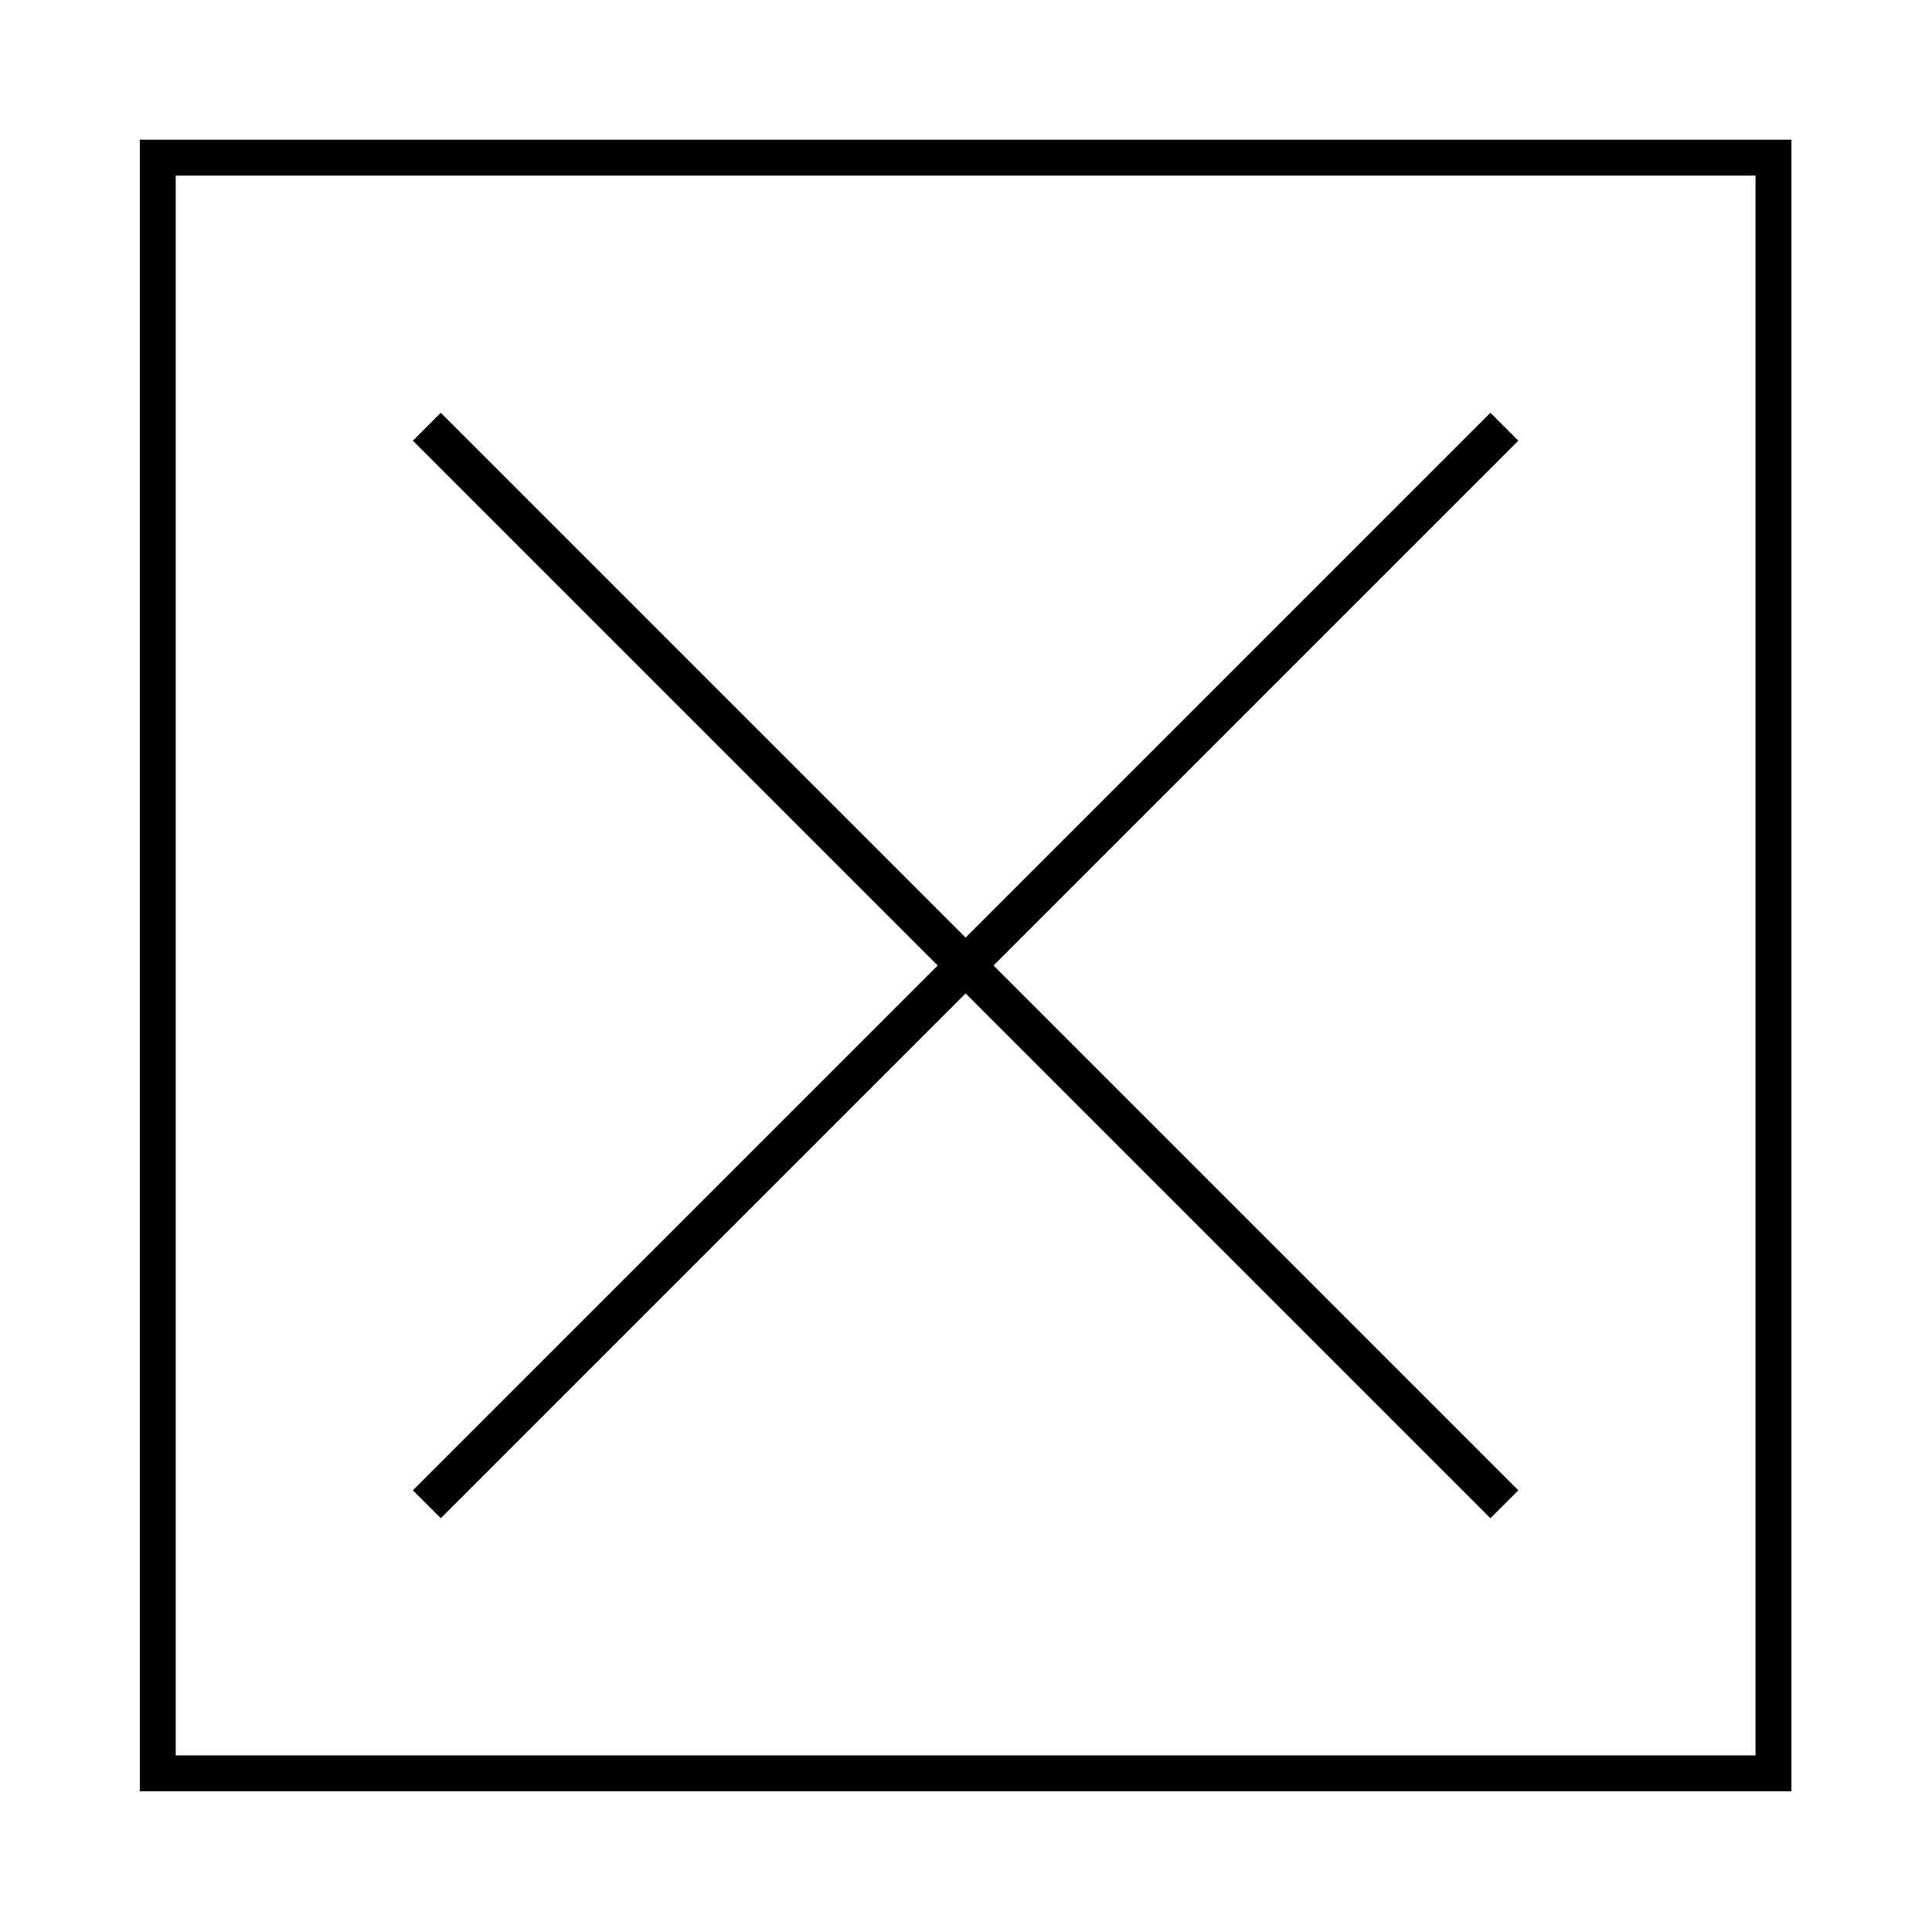
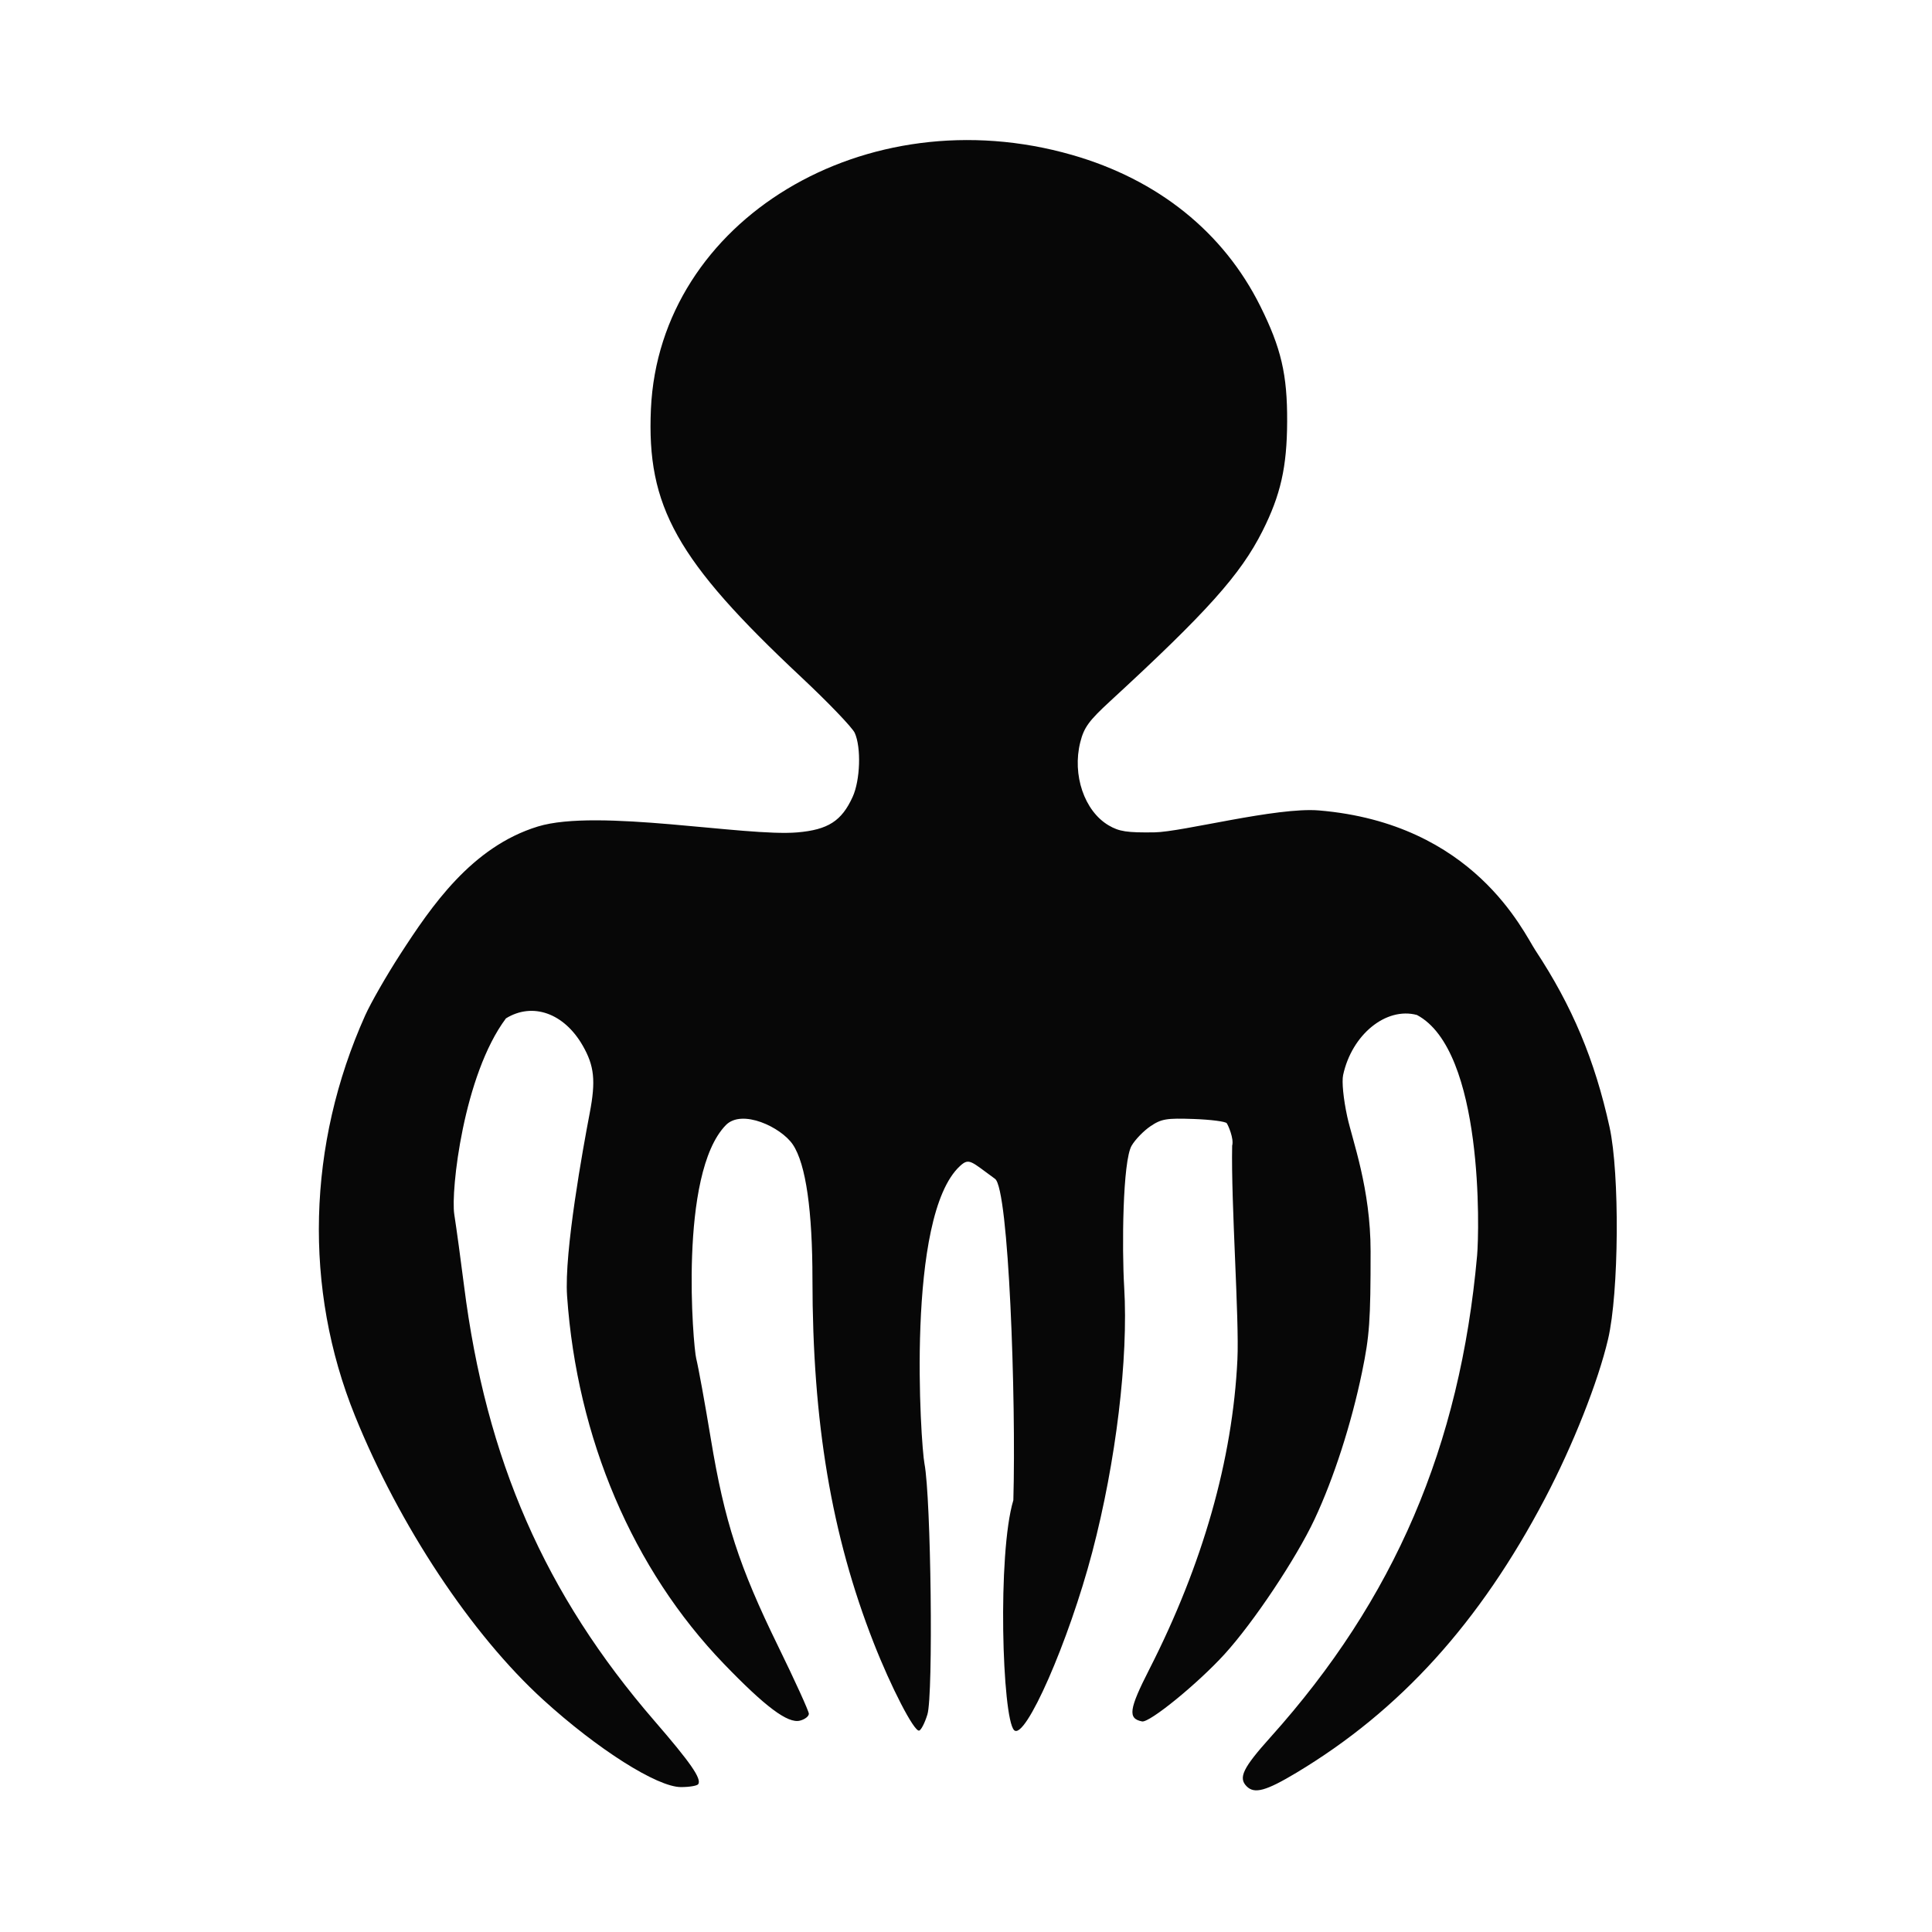
<svg xmlns="http://www.w3.org/2000/svg" width="560px" height="560px" viewBox="0 0 560 560" version="1.1">
  <defs />
  <g id="Page-1" stroke="none" stroke-width="1" fill="none" fill-rule="evenodd">
-     <g id="p-supervisor" fill="#000000">
-       <g id="Empty" transform="translate(40, 40)">
-         <path d="M0.507,0.473 L479.267,0.473 L479.267,479.233 L0.507,479.233 L0.507,0.473 L0.507,0.473 Z M10.936,10.902 L468.839,10.902 L468.839,468.804 L10.936,468.804 L10.936,10.902 L10.936,10.902 Z M239.887,247.94 L87.764,400.062 L79.677,391.975 L231.8,239.853 L79.677,87.73 L87.764,79.643 L239.887,231.766 L392.009,79.643 L400.096,87.73 L247.974,239.853 L400.096,391.975 L392.009,400.062 L239.887,247.94 L239.887,247.94 Z" id="Shape" />
+     <g id="p-supervisor" fill="#070707">
+       <g id="Group" transform="translate(91, 40)">
+         <g id="path2848" transform="translate(1.047091, 0.088627)">
+           <path d="M23.979,236.487 C32.989,222.583 44.669,205.363 63.852,199.479 C81.156,194.172 123.96,202.488 139.076,201.185 C147.966,200.419 151.918,197.88 155.096,190.893 C157.301,186.045 157.613,176.597 155.708,172.35 C155.014,170.803 148.013,163.509 140.151,156.141 C104.088,122.349 95.339,106.728 96.627,78.431 C99.119,23.684 158.851,-12.341 218.684,4.817 C243.594,11.96 262.57,27.197 273.245,48.627 C279.311,60.804 281.098,68.475 281.041,82.091 C280.986,95.28 279.152,103.401 273.86,113.897 C267.521,126.469 257.789,137.333 229.749,163.137 C223.569,168.824 222.153,170.766 221.08,175.024 C218.686,184.527 222.267,195.023 229.314,199.157 C232.354,200.941 234.618,201.284 242.597,201.172 C250.645,201.059 278.021,193.788 290.287,194.822 C335.231,198.611 349.471,230.024 353.029,235.419 C363.681,251.57 370.203,267.123 374.486,286.591 C377.459,300.105 377.22,334.592 374.06,348.07 C371.155,360.457 363.891,378.807 355.779,394.248 C336.878,430.23 313.805,455.692 283.76,473.727 C274.916,479.035 271.571,479.955 269.312,477.699 C266.821,475.211 268.191,472.385 276.236,463.424 C312.137,423.433 331.141,379.119 336.101,323.824 C336.722,316.902 338.059,264.399 318.656,254.108 C309.722,251.706 299.801,259.776 297.267,271.505 C296.851,273.435 297.336,278.379 298.448,283.531 C299.946,290.468 305.227,304.373 305.227,322.614 C305.228,342.753 304.918,347.12 302.742,357.647 C299.65,372.61 294.543,388.434 288.978,400.293 C283.643,411.663 271.256,430.224 262.871,439.412 C255.061,447.97 241.153,459.303 238.984,458.876 C234.799,458.052 235.167,455.39 241.071,443.806 C256.587,413.359 265.232,382.972 266.623,353.987 C267.185,342.27 264.752,308.617 265.1,291.99 C265.674,289.913 263.899,285.985 263.533,285.483 C263.167,284.98 258.849,284.428 253.938,284.255 C246.05,283.978 244.591,284.223 241.43,286.35 C239.461,287.675 237.001,290.213 235.962,291.99 C233.355,296.447 233.123,321.7 233.805,333.032 C235.045,353.635 231.427,383.641 224.546,409.811 C217.728,435.742 205.07,464.572 201.894,461.4 C198.438,457.948 197.011,410.205 201.678,394.746 C202.505,365.483 200.353,304.498 196.376,301.611 C189.413,296.554 188.889,295.431 186.234,297.866 C170.414,312.373 174.836,378.548 175.913,384.158 C177.82,394.093 178.494,451.168 176.771,456.834 C176.01,459.335 174.917,461.453 174.341,461.54 C172.851,461.766 166.23,448.954 161.184,436.078 C148.964,404.896 143.459,372.18 143.446,330.662 C143.44,311.075 141.587,297.346 137.758,291.664 C134.378,286.648 123.008,281.218 118.316,286.058 C104.6,300.206 108.874,350.175 109.749,353.659 C110.372,356.14 112.285,366.66 114.001,377.037 C117.946,400.897 122.171,413.911 133.488,437.067 C138.392,447.101 142.405,455.915 142.405,456.655 C142.405,457.395 141.238,458.292 139.812,458.65 C136.306,459.528 129.809,454.673 117.764,442.174 C91.379,414.793 75.194,376.82 72.324,335.561 C71.44,322.858 76.991,292.449 78.878,282.587 C80.678,273.185 80.23,268.862 76.848,262.972 C71.443,253.56 62.322,250.329 54.604,255.093 C42.28,271.558 38.579,305.115 39.624,311.87 C40.272,316.054 41.544,325.359 42.451,332.549 C48.809,382.95 65.912,422.04 97.657,458.728 C108.12,470.821 111.336,475.461 110.353,477.049 C110.061,477.521 107.804,477.908 105.338,477.908 C98.441,477.908 81.142,466.942 65.372,452.572 C44.606,433.651 23.75,402.181 10.845,370.298 C-4.071,333.448 -3.013,291.731 13.787,254.265 C15.427,250.608 20.013,242.608 23.979,236.487 L23.979,236.487 Z" id="Shape" />
+         </g>
      </g>
    </g>
  </g>
</svg>
